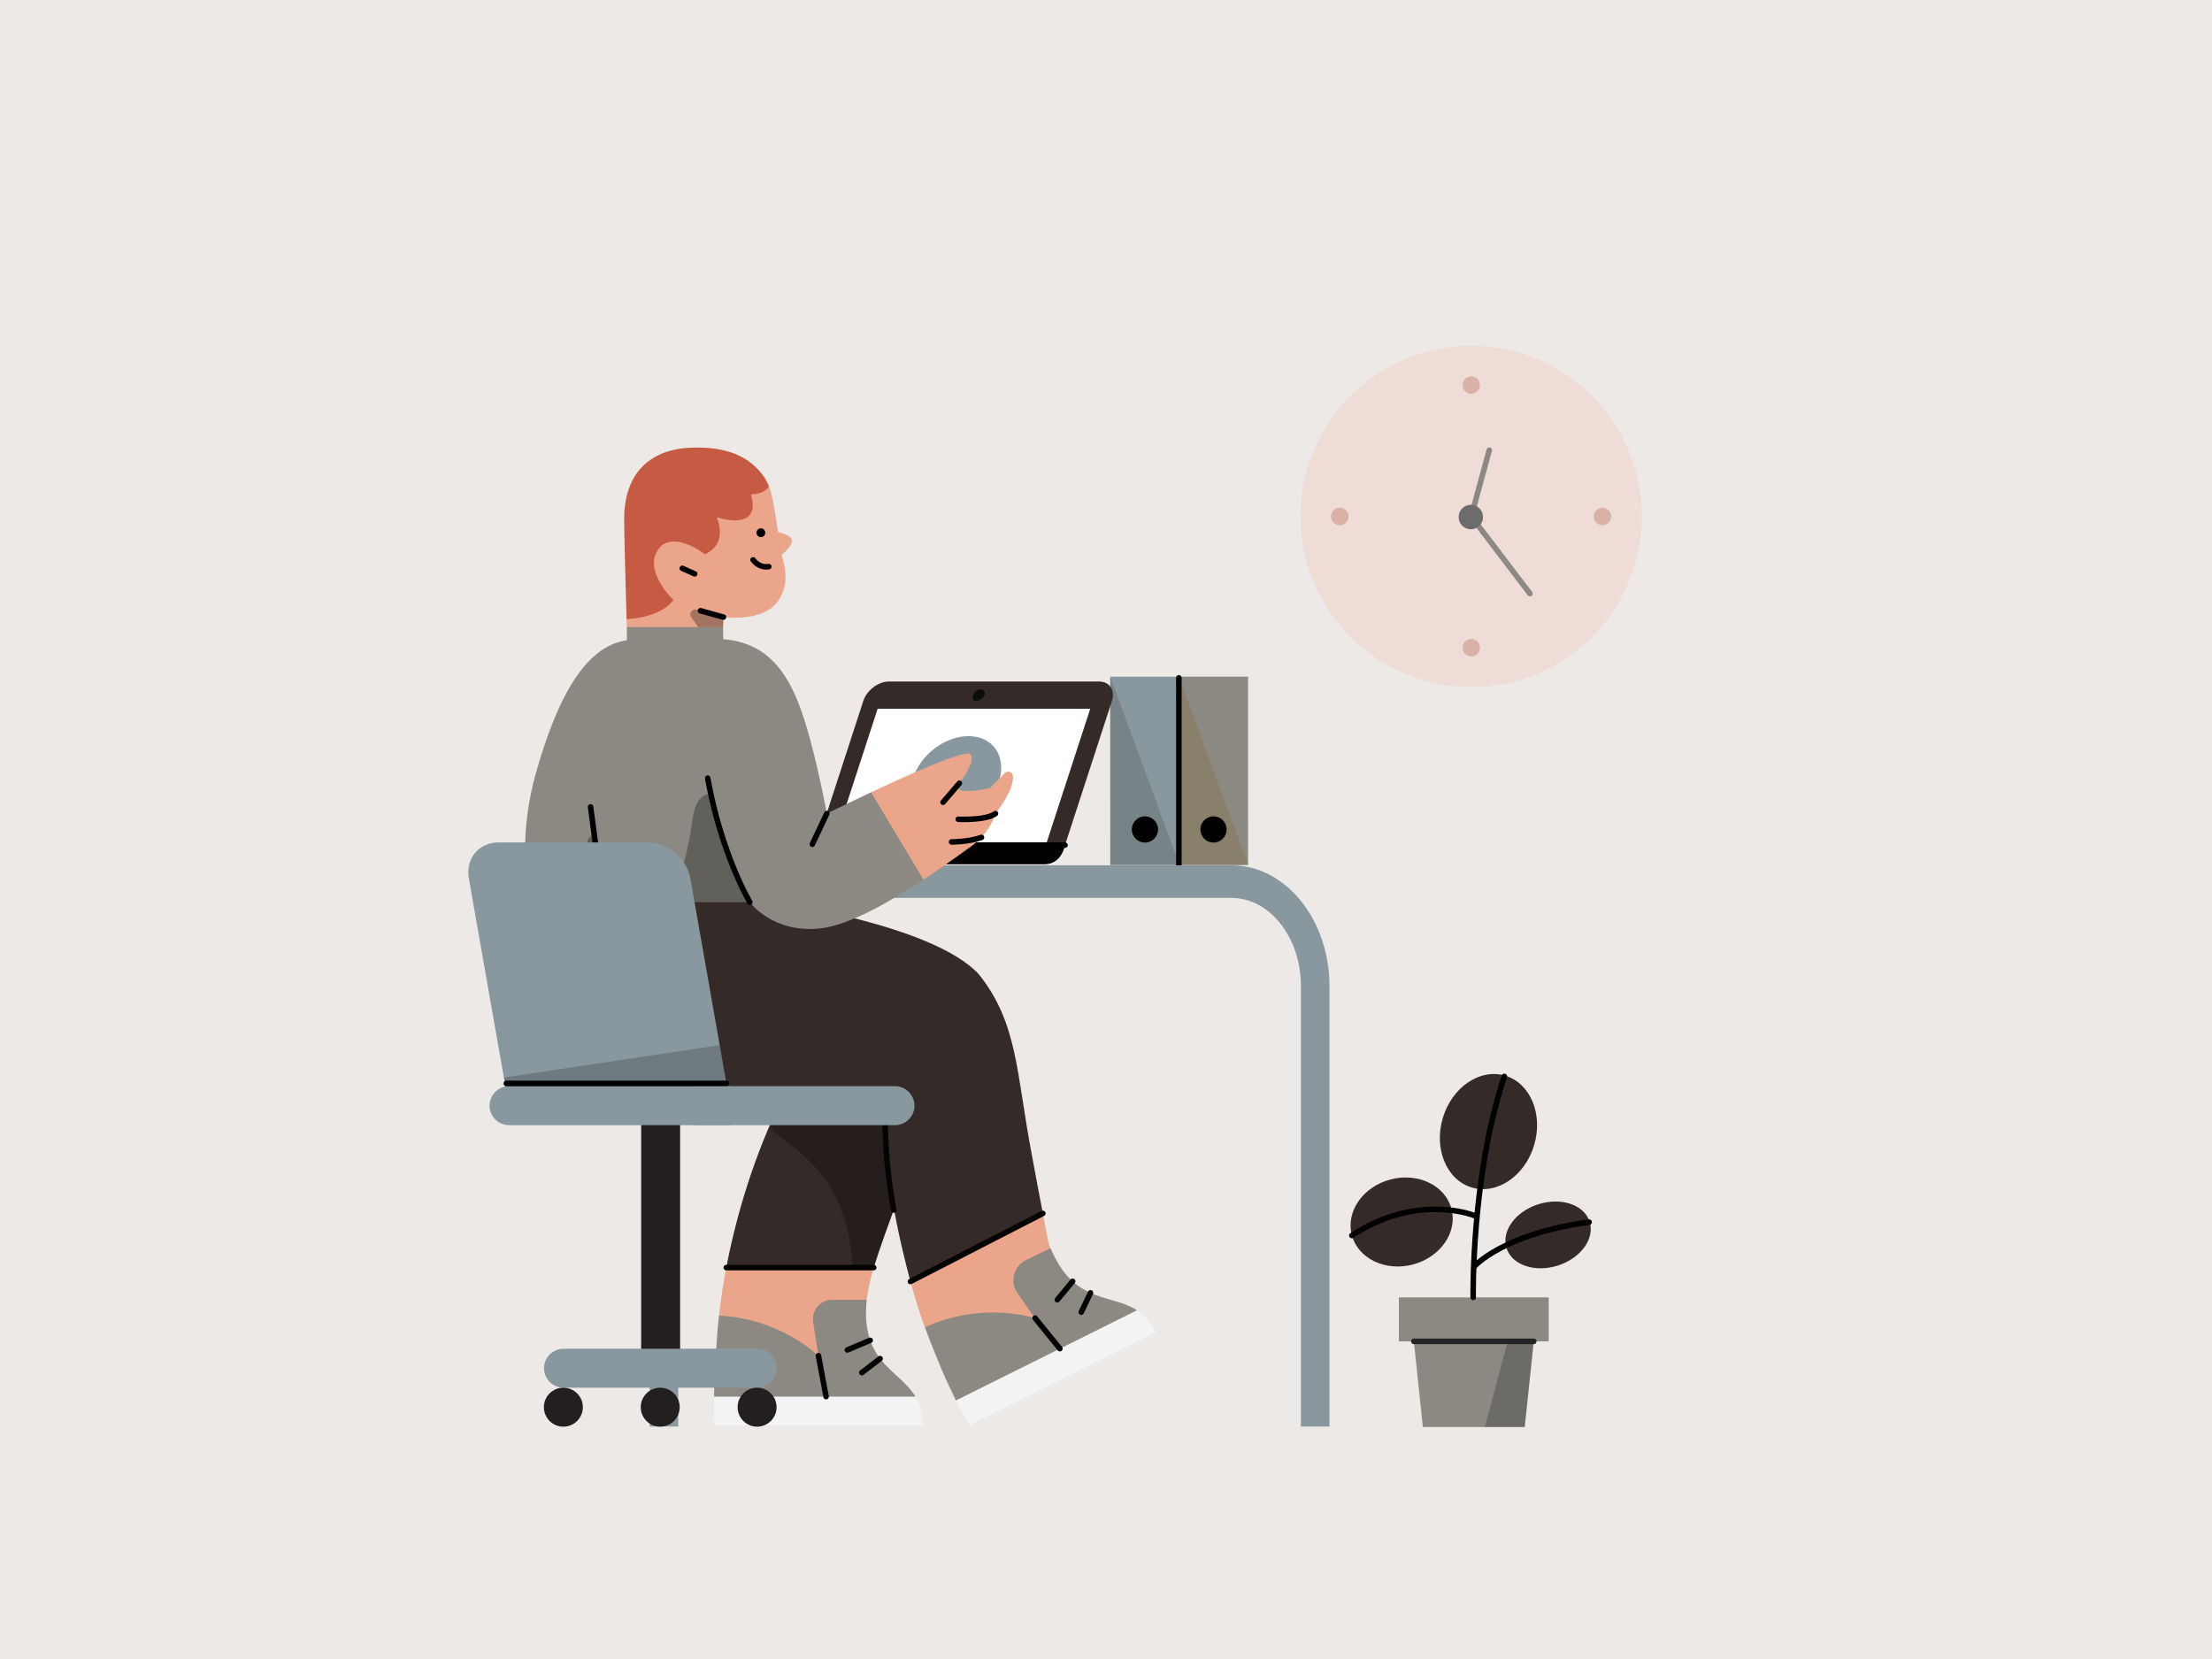
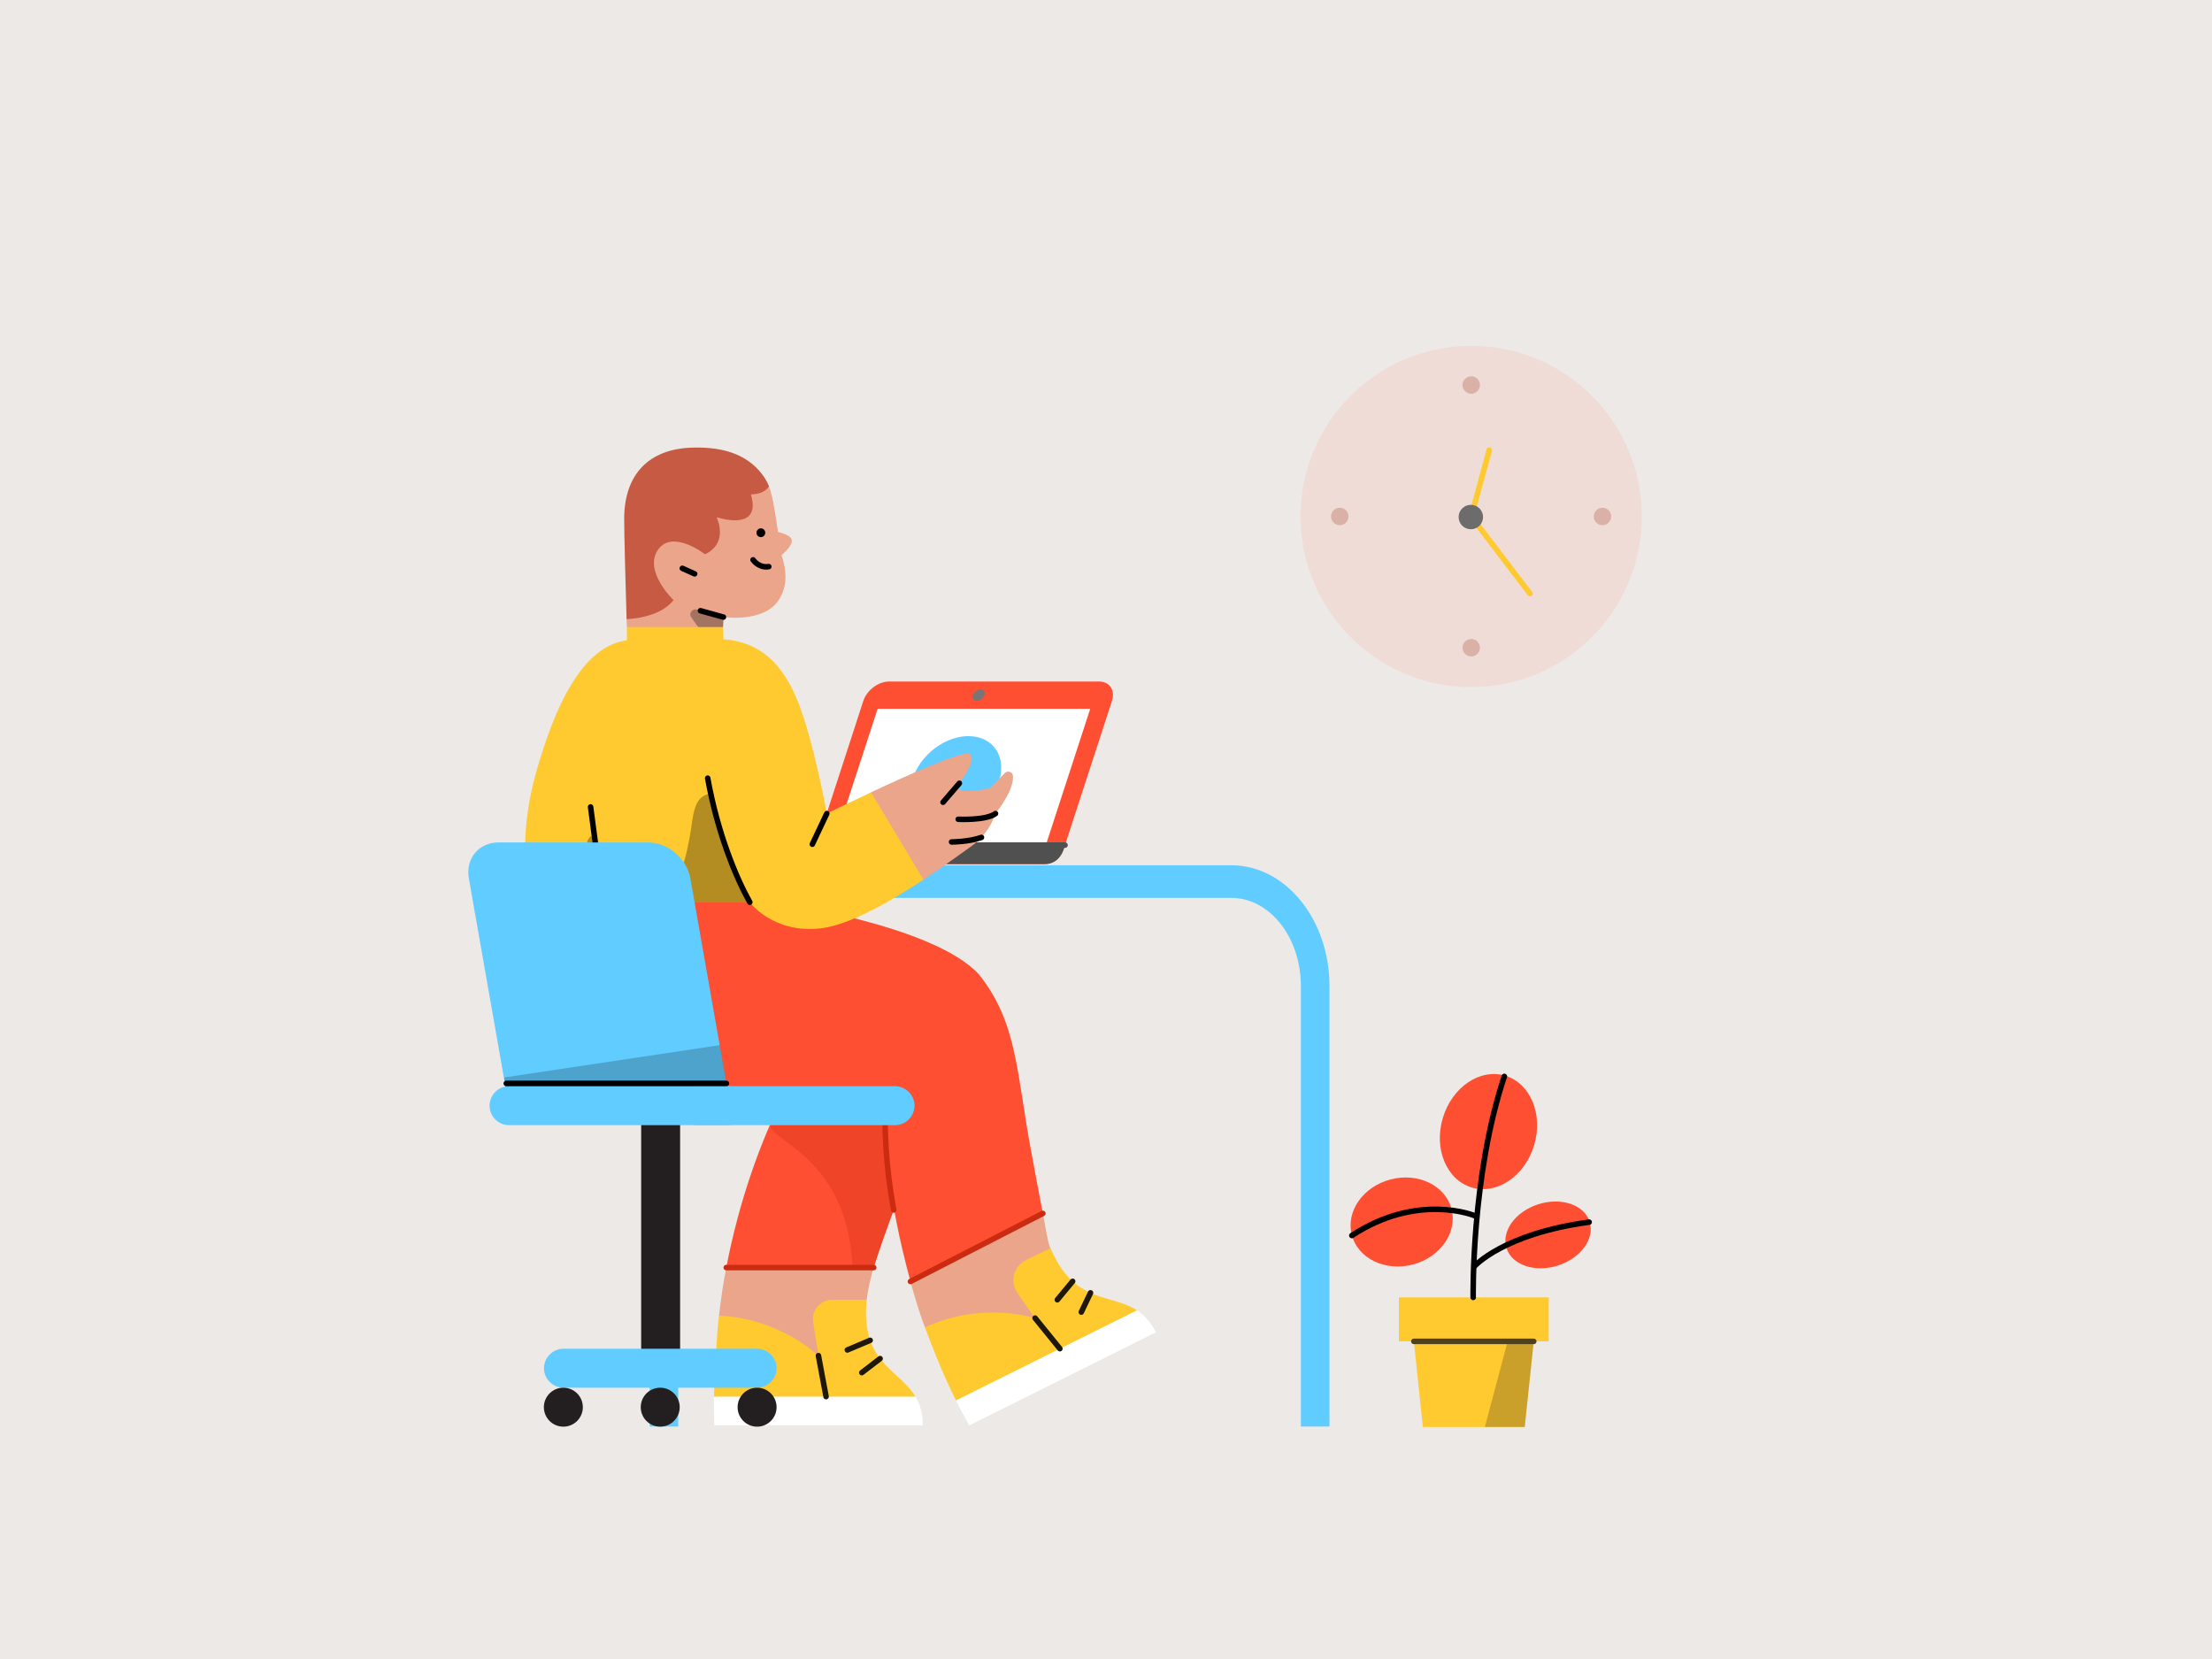
- <svg xmlns="http://www.w3.org/2000/svg" version="1.1" viewBox="0 0 1600 1200">
+ <svg xmlns="http://www.w3.org/2000/svg" height="1200" width="1600" version="1.1">
  <rect fill="#ece9e6" width="1600" height="1200" />
  <g>
    <path d="M1064.18 496.98C1132.33 496.98 1187.58 441.73 1187.58 373.58 1187.58 305.42 1132.33 250.17 1064.18 250.17 996.02 250.17 940.77 305.42 940.77 373.58 940.77 441.73 996.02 496.98 1064.18 496.98Z" fill="#efdcd7" opacity="1" stroke-width="4" stroke="none" />
-     <path d="M1077.22 325.62L1064.18 373.58 1106.67 429.39" stroke="#8c8982" stroke-width="4" stroke-linecap="round" stroke-linejoin="round" opacity="1" fill="none" />
+     <path d="M1077.22 325.62L1064.18 373.58 1106.67 429.39" stroke="#ffc930" stroke-width="4" stroke-linecap="round" stroke-linejoin="round" opacity="1" fill="none" />
    <path d="M1064.18 284.81C1067.67 284.81 1070.49 281.98 1070.49 278.5 1070.49 275.01 1067.67 272.19 1064.18 272.19 1060.7 272.19 1057.86 275.01 1057.86 278.5 1057.86 281.98 1060.7 284.81 1064.18 284.81Z" fill="#dab1a6" opacity="1" stroke-width="4" stroke="none" />
    <path d="M1064.18 474.82C1067.67 474.82 1070.49 471.99 1070.49 468.51 1070.49 465.02 1067.67 462.2 1064.18 462.2 1060.7 462.2 1057.86 465.02 1057.86 468.51 1057.86 471.99 1060.7 474.82 1064.18 474.82Z" fill="#dab1a6" opacity="1" stroke-width="4" stroke="none" />
    <path d="M1159.11 379.89C1162.6 379.89 1165.42 377.05 1165.42 373.58 1165.42 370.08 1162.6 367.27 1159.11 367.27 1155.62 367.27 1152.8 370.08 1152.8 373.58 1152.8 377.05 1155.62 379.89 1159.11 379.89Z" fill="#dab1a6" opacity="1" stroke-width="4" stroke="none" />
    <path d="M969.1 379.89C972.59 379.89 975.41 377.05 975.41 373.58 975.41 370.08 972.59 367.27 969.1 367.27 965.61 367.27 962.79 370.08 962.79 373.58 962.79 377.05 965.61 379.89 969.1 379.89Z" fill="#dab1a6" opacity="1" stroke-width="4" stroke="none" />
    <path d="M1063.89 382.83C1068.77 382.83 1072.73 378.88 1072.73 374 1072.73 369.12 1068.77 365.16 1063.89 365.16 1059.01 365.16 1055.06 369.12 1055.06 374 1055.06 378.88 1059.01 382.83 1063.89 382.83Z" fill="#6c6c6c" opacity="1" stroke-width="4" stroke="none" />
  </g>
  <g>
-     <path d="M852.71 625.67L852.68 489.43 902.76 489.41 902.78 625.67H852.71Z" fill="#8c8982" opacity="1" stroke-width="4" stroke="none" />
-     <path d="M852.71 625.67L852.68 489.43 902.88 625.67H852.71Z" fill="#7f6a36" opacity="0.3" stroke-width="4" stroke="none" />
-     <path d="M877.78 609.46C883.02 609.46 887.26 605.21 887.26 599.97 887.26 594.73 883.02 590.49 877.78 590.49 872.54 590.49 868.29 594.73 868.29 599.97 868.29 605.21 872.54 609.46 877.78 609.46Z" fill="#000000" opacity="1" stroke-width="4" stroke="none" />
-     <path d="M803.1 625.67L803.07 489.43 853.14 489.41 853.17 625.67H803.1Z" fill="#89989f" opacity="1" stroke-width="4" stroke="none" />
-     <path d="M803.1 625.67L803.07 489.43 853.18 625.67H803.1Z" fill="#505050" opacity="0.3" stroke-width="4" stroke="none" />
-     <path d="M828.16 609.46C833.4 609.46 837.65 605.21 837.65 599.97 837.65 594.73 833.4 590.49 828.16 590.49 822.92 590.49 818.68 594.73 818.68 599.97 818.68 605.21 822.92 609.46 828.16 609.46Z" fill="#000000" opacity="1" stroke-width="4" stroke="none" />
-     <path d="M852.71 490.3V625.65" stroke="#000000" stroke-width="4" stroke-linecap="round" stroke-linejoin="round" opacity="1" fill="none" />
+     <path d="M961.64 1031.84H940.98V713.21C940.98 678.09 918.42 649.48 890.73 649.48H540.82C513.13 649.48 490.57 678.09 490.57 713.21V1031.84H469.91V713.21C469.91 665.06 501.73 625.88 540.82 625.88H890.73C929.82 625.88 961.64 665.06 961.64 713.21V1031.84Z" fill="#61ccff" opacity="1" stroke-width="4" stroke="none" />
  </g>
  <g>
-     <path d="M961.64 1031.84H940.98V713.21C940.98 678.09 918.42 649.48 890.73 649.48H540.82C513.13 649.48 490.57 678.09 490.57 713.21V1031.84H469.91V713.21C469.91 665.06 501.73 625.88 540.82 625.88H890.73C929.82 625.88 961.64 665.06 961.64 713.21V1031.84Z" fill="#89989f" opacity="1" stroke-width="4" stroke="none" />
-   </g>
-   <g>
-     <path d="M1102.87 1032.2H1029.2L1020.83 952.63H1111.24L1102.87 1032.2Z" fill="#8c8982" opacity="1" stroke-width="4" stroke="none" />
-     <path d="M1102.87 1032.2H1074.05L1095.2 952.63H1111.24L1102.87 1032.2Z" fill="#242424" opacity="0.3" stroke-width="4" stroke="none" />
-     <path d="M1120.23 938.44H1011.84V970.25H1120.23V938.44Z" fill="#8c8982" opacity="1" stroke-width="4" stroke="none" />
-     <path d="M1126.81 915.41C1143.41 910.13 1153.72 895.93 1149.82 883.68 1145.93 871.44 1129.32 865.79 1112.72 871.07 1096.11 876.35 1085.81 890.55 1089.69 902.79 1093.59 915.04 1110.21 920.68 1126.81 915.41Z" fill="#342a28" opacity="1" stroke-width="4" stroke="none" />
-     <path d="M1021.9 914.67C1041.82 909.46 1054.36 891.46 1049.91 874.46 1045.47 857.46 1025.71 847.91 1005.8 853.13 985.88 858.34 973.34 876.34 977.79 893.34 982.24 910.33 1001.99 919.89 1021.9 914.67Z" fill="#342a28" opacity="1" stroke-width="4" stroke="none" />
-     <path d="M1109.65 828.42C1116.36 806.1 1107.03 783.56 1088.8 778.08 1070.58 772.6 1050.37 786.25 1043.66 808.58 1036.95 830.9 1046.28 853.44 1064.5 858.93 1082.72 864.41 1102.94 850.75 1109.65 828.42Z" fill="#342a28" opacity="1" stroke-width="4" stroke="none" />
+     <path d="M1102.87 1032.2H1029.2L1020.83 952.63H1111.24L1102.87 1032.2Z" fill="#ffc930" opacity="1" stroke-width="4" stroke="none" />
+     <path d="M1102.87 1032.2H1074.05L1095.2 952.63H1111.24L1102.87 1032.2Z" fill="#4e411b" opacity="0.3" stroke-width="4" stroke="none" />
+     <path d="M1120.23 938.44H1011.84V970.25H1120.23V938.44Z" fill="#ffc930" opacity="1" stroke-width="4" stroke="none" />
+     <path d="M1126.81 915.41C1143.41 910.13 1153.72 895.93 1149.82 883.68 1145.93 871.44 1129.32 865.79 1112.72 871.07 1096.11 876.35 1085.81 890.55 1089.69 902.79 1093.59 915.04 1110.21 920.68 1126.81 915.41Z" fill="#fe4f32" opacity="1" stroke-width="4" stroke="none" />
+     <path d="M1021.9 914.67C1041.82 909.46 1054.36 891.46 1049.91 874.46 1045.47 857.46 1025.71 847.91 1005.8 853.13 985.88 858.34 973.34 876.34 977.79 893.34 982.24 910.33 1001.99 919.89 1021.9 914.67Z" fill="#fe4f32" opacity="1" stroke-width="4" stroke="none" />
+     <path d="M1109.65 828.42C1116.36 806.1 1107.03 783.56 1088.8 778.08 1070.58 772.6 1050.37 786.25 1043.66 808.58 1036.95 830.9 1046.28 853.44 1064.5 858.93 1082.72 864.41 1102.94 850.75 1109.65 828.42Z" fill="#fe4f32" opacity="1" stroke-width="4" stroke="none" />
    <path d="M1088.15 778.6C1064.09 850.59 1065.59 938.44 1065.59 938.44" stroke="#000000" stroke-width="4" stroke-linecap="round" stroke-linejoin="round" opacity="1" fill="none" />
    <path d="M1149.48 884C1087.53 892.37 1066.65 915.81 1066.65 915.81" stroke="#000000" stroke-width="4" stroke-linecap="round" stroke-linejoin="round" opacity="1" fill="none" />
-     <path d="M1109.39 970.25H1022.68" stroke="#242424" stroke-width="4" stroke-linecap="round" stroke-linejoin="round" opacity="1" fill="none" />
+     <path d="M1109.39 970.25H1022.68" stroke="#4e411b" stroke-width="4" stroke-linecap="round" stroke-linejoin="round" opacity="1" fill="none" />
    <path d="M977.83 893.69C1025.59 862.32 1066.65 879.33 1066.65 879.33" stroke="#000000" stroke-width="4" stroke-linecap="round" stroke-linejoin="round" opacity="1" fill="none" />
  </g>
  <g>
-     <path d="M769.88 612.71L804.28 507.06C805.51 503.11 805.22 499.54 803.25 496.81 801.46 494.27 798.46 492.96 794.88 492.96H643.08C635.28 492.96 627.01 499.25 624.47 506.96L590.07 612.71 769.88 612.71Z" fill="#342a28" opacity="1" stroke-width="4" stroke="none" />
+     <path d="M769.88 612.71L804.28 507.06C805.51 503.11 805.22 499.54 803.25 496.81 801.46 494.27 798.46 492.96 794.88 492.96H643.08C635.28 492.96 627.01 499.25 624.47 506.96L590.07 612.71 769.88 612.71Z" fill="#fe4f32" opacity="1" stroke-width="4" stroke="none" />
    <path d="M756.35 611.67L788.59 512.7H634.81L602.57 611.67H756.35Z" fill="#ffffff" opacity="1" stroke-width="4" stroke="none" />
-     <path d="M706.34 506.96C708.97 506.77 711.23 505.08 712.07 502.64 712.45 501.7 712.36 500.57 711.79 499.72 711.23 498.97 710.29 498.6 709.44 498.69 706.81 498.88 704.55 500.57 703.71 503.01 703.33 503.95 703.43 505.08 703.99 505.93 704.55 506.68 705.4 507.06 706.34 506.96Z" fill="#0c0c0c" opacity="1" stroke-width="4" stroke="none" />
-     <path d="M664.07 587.68C654.21 576.3 658.5 556.44 673.63 543.32 688.77 530.19 709.04 528.77 718.91 540.15 728.77 551.53 724.48 571.39 709.34 584.51 694.2 597.63 673.93 599.05 664.07 587.68Z" fill="#89989f" opacity="1" stroke-width="4" stroke="none" />
-     <path d="M477.18 611.3L653.98 611.3H770.07L768.75 615.53C766.97 621.17 761.61 625.02 755.69 625.02H663.85 487.05C485.92 625.02 484.7 624.83 483.57 624.46 478.21 622.58 475.3 616.75 477.18 611.3Z" fill="#342a28" opacity="1" stroke-width="4" stroke="none" />
-     <path d="M755.69 625.02C767.81 625.12 770.35 611.39 770.35 611.39L653.98 611.3C653.61 612.33 653.42 613.46 653.42 614.49 653.42 620.23 658.03 624.93 663.85 625.02H755.69Z" fill="#000000" opacity="1" stroke-width="4" stroke="none" />
-     <path d="M770.35 611.3L590.44 611.3" stroke="#000000" stroke-width="4" stroke-linecap="round" stroke-linejoin="round" opacity="1" fill="none" />
+     <path d="M706.34 506.96C708.97 506.77 711.23 505.08 712.07 502.64 712.45 501.7 712.36 500.57 711.79 499.72 711.23 498.97 710.29 498.6 709.44 498.69 706.81 498.88 704.55 500.57 703.71 503.01 703.33 503.95 703.43 505.08 703.99 505.93 704.55 506.68 705.4 507.06 706.34 506.96Z" fill="#787574" opacity="1" stroke-width="4" stroke="none" />
+     <path d="M664.07 587.68C654.21 576.3 658.5 556.44 673.63 543.32 688.77 530.19 709.04 528.77 718.91 540.15 728.77 551.53 724.48 571.39 709.34 584.51 694.2 597.63 673.93 599.05 664.07 587.68Z" fill="#61ccff" opacity="1" stroke-width="4" stroke="none" />
+     <path d="M477.18 611.3L653.98 611.3H770.07L768.75 615.53C766.97 621.17 761.61 625.02 755.69 625.02H663.85 487.05C485.92 625.02 484.7 624.83 483.57 624.46 478.21 622.58 475.3 616.75 477.18 611.3Z" fill="#fe4f32" opacity="1" stroke-width="4" stroke="none" />
+     <path d="M755.69 625.02C767.81 625.12 770.35 611.39 770.35 611.39L653.98 611.3C653.61 612.33 653.42 613.46 653.42 614.49 653.42 620.23 658.03 624.93 663.85 625.02H755.69Z" fill="#505050" opacity="1" stroke-width="4" stroke="none" />
+     <path d="M770.35 611.3L590.44 611.3" stroke="#505050" stroke-width="4" stroke-linecap="round" stroke-linejoin="round" opacity="1" fill="none" />
  </g>
  <g>
    <path d="M500.51 346.48C526.56 345.45 529.12 334.68 539.07 349.65 540.3 351.5 555.17 349.24 556.2 351.71 559.38 360.32 561.02 373.24 562.76 384.83 562.76 384.83 571.99 386.68 572.71 390.57 573.43 395.09 565.32 401.44 565.32 401.44 568.71 412.01 570.35 424.11 562.66 434.88 551.58 450.46 523.38 446.36 523.38 446.36L523.07 453.54 497.13 466.57 453.44 453.54 453.23 447.8C455.8 425.44 463.08 384.73 463.08 372.93 463.08 340.63 470.57 347.6 500.51 346.48Z" fill="#eaa58b" opacity="1" stroke-width="4" stroke="none" />
    <path d="M523.28 446.36L522.97 453.54 511.48 462.87 500 446.46C497.95 443.49 500.92 439.8 504.31 441.03L523.28 446.36Z" fill="#000000" opacity="0.3" stroke-width="4" stroke="none" />
    <path d="M553.12 345.65C543.07 330.58 526.25 322.79 499.9 323.81 469.74 324.94 451.59 342.68 451.49 375.19 451.49 386.68 452.52 425.44 453.23 447.8 453.23 447.8 476.82 447.49 487.18 434.06 487.18 434.06 465.44 413.34 475.8 397.85 486.15 382.37 509.95 400.93 509.95 400.93 525.64 393.55 520 377.96 518.56 374.68 518.46 374.47 518.66 374.16 518.97 374.27 523.48 375.7 550.35 382.98 543.28 358.06 543.17 357.76 543.38 357.55 543.69 357.55 553.63 357.35 556.2 351.71 556.2 351.71 555.38 349.55 554.25 347.6 553.12 345.65Z" fill="#c65a42" opacity="1" stroke-width="4" stroke="none" />
    <path d="M556.09 409.85C548.81 411.08 544.71 404.93 544.71 404.93" stroke="#000000" stroke-width="4" stroke-linecap="round" stroke-linejoin="round" opacity="1" fill="none" />
    <path d="M523.28 446.36L506.66 441.75" stroke="#000000" stroke-width="4" stroke-linecap="round" stroke-linejoin="round" opacity="1" fill="none" />
    <path d="M502.46 415.08L493.54 411.08" stroke="#000000" stroke-width="4" stroke-linecap="round" stroke-linejoin="round" opacity="1" fill="none" />
    <path d="M550.35 388.52C552.11 388.52 553.53 387.1 553.53 385.34 553.53 383.59 552.11 382.16 550.35 382.16 548.6 382.16 547.17 383.59 547.17 385.34 547.17 387.1 548.6 388.52 550.35 388.52Z" fill="#000000" opacity="1" stroke-width="4" stroke="none" />
    <path d="M522.97 958.31L520.1 951.64C521.43 939.54 523.18 928.16 525.33 916.88L530.66 901.39 634.34 903.03 632.09 916.57C629.63 924.26 627.98 932.16 626.86 940.16L599.17 994.41 522.97 958.31Z" fill="#eaa58b" opacity="1" stroke-width="4" stroke="none" />
-     <path d="M461.23 704.69C468.62 672.8 480.41 652.7 480.41 652.7L483.9 656.9C483.9 656.9 620.7 672.18 662.65 722.03 696.9 762.64 648.91 861.5 631.98 916.88H525.33C534.56 868.88 549.84 825.91 568.09 789.71H543.58C477.13 789.81 451.18 748.69 461.23 704.69Z" fill="#342a28" opacity="1" stroke-width="4" stroke="none" />
-     <path d="M662.75 722.03C620.81 672.18 484 656.9 484 656.9L480.51 652.7C480.51 652.7 468.72 672.8 461.34 704.69 451.29 748.69 480.1 775.97 546.66 775.76L568.09 789.71C564.4 797.09 560.91 804.48 557.43 812.48 552.2 824.27 613.52 834.63 616.6 916.88H631.98C648.91 861.5 696.9 762.64 662.75 722.03Z" fill="#040404" opacity="0.3" stroke-width="4" stroke="none" />
-     <path d="M631.98 916.88H525.33" stroke="#040404" stroke-width="4" stroke-linecap="round" stroke-linejoin="round" opacity="1" fill="none" />
-     <path d="M662.13 1010.2C651.06 991.74 626.55 986.82 626.34 949.59 626.34 947.54 626.75 941.18 626.86 940.16H602.14C594.35 940.05 588.09 946.31 587.99 954.1 587.99 954.92 588.09 955.74 588.19 956.67L592.09 980.87C592.09 980.87 564.91 953.69 520.1 951.64 519.07 959.74 518.56 968.26 518.05 976.67 517.84 979.64 517.74 983.02 517.53 986.1 517.23 993.79 516.51 1002.1 516.51 1010.2L517.33 1011.74 661.83 1010.61C661.83 1010.51 662.13 1010.2 662.13 1010.2Z" fill="#8c8982" opacity="1" stroke-width="4" stroke="none" />
-     <path d="M662.13 1010.2H516.51C516.3 1016.87 516.51 1023.94 516.71 1031.02H667.47C667.57 1026.1 666.75 1021.28 665.31 1016.56 664.39 1014.3 663.37 1012.15 662.13 1010.2Z" fill="#f3f3f3" opacity="1" stroke-width="4" stroke="none" />
-     <path d="M629.42 969.49L612.91 976.46" stroke="#030303" stroke-width="4" stroke-linecap="round" stroke-linejoin="round" opacity="1" fill="none" />
-     <path d="M636.6 982.72L623.37 992.87" stroke="#030303" stroke-width="4" stroke-linecap="round" stroke-linejoin="round" opacity="1" fill="none" />
-     <path d="M591.99 980.56L597.53 1010.2" stroke="#030303" stroke-width="4" stroke-linecap="round" stroke-linejoin="round" opacity="1" fill="none" />
+     <path d="M461.23 704.69C468.62 672.8 480.41 652.7 480.41 652.7L483.9 656.9C483.9 656.9 620.7 672.18 662.65 722.03 696.9 762.64 648.91 861.5 631.98 916.88H525.33C534.56 868.88 549.84 825.91 568.09 789.71H543.58C477.13 789.81 451.18 748.69 461.23 704.69Z" fill="#fe4f32" opacity="1" stroke-width="4" stroke="none" />
+     <path d="M662.75 722.03C620.81 672.18 484 656.9 484 656.9L480.51 652.7C480.51 652.7 468.72 672.8 461.34 704.69 451.29 748.69 480.1 775.97 546.66 775.76L568.09 789.71C564.4 797.09 560.91 804.48 557.43 812.48 552.2 824.27 613.52 834.63 616.6 916.88H631.98C648.91 861.5 696.9 762.64 662.75 722.03Z" fill="#cb2b11" opacity="0.3" stroke-width="4" stroke="none" />
+     <path d="M631.98 916.88H525.33" stroke="#cb2b11" stroke-width="4" stroke-linecap="round" stroke-linejoin="round" opacity="1" fill="none" />
+     <path d="M662.13 1010.2C651.06 991.74 626.55 986.82 626.34 949.59 626.34 947.54 626.75 941.18 626.86 940.16H602.14C594.35 940.05 588.09 946.31 587.99 954.1 587.99 954.92 588.09 955.74 588.19 956.67L592.09 980.87C592.09 980.87 564.91 953.69 520.1 951.64 519.07 959.74 518.56 968.26 518.05 976.67 517.84 979.64 517.74 983.02 517.53 986.1 517.23 993.79 516.51 1002.1 516.51 1010.2L517.33 1011.74 661.83 1010.61C661.83 1010.51 662.13 1010.2 662.13 1010.2Z" fill="#ffc930" opacity="1" stroke-width="4" stroke="none" />
+     <path d="M662.13 1010.2H516.51C516.3 1016.87 516.51 1023.94 516.71 1031.02H667.47C667.57 1026.1 666.75 1021.28 665.31 1016.56 664.39 1014.3 663.37 1012.15 662.13 1010.2Z" fill="#ffffff" opacity="1" stroke-width="4" stroke="none" />
+     <path d="M629.42 969.49L612.91 976.46" stroke="#1d180a" stroke-width="4" stroke-linecap="round" stroke-linejoin="round" opacity="1" fill="none" />
+     <path d="M636.6 982.72L623.37 992.87" stroke="#1d180a" stroke-width="4" stroke-linecap="round" stroke-linejoin="round" opacity="1" fill="none" />
+     <path d="M591.99 980.56L597.53 1010.2" stroke="#1d180a" stroke-width="4" stroke-linecap="round" stroke-linejoin="round" opacity="1" fill="none" />
    <path d="M658.03 915.03L741.41 865.81 754.33 877.7C756.69 889.91 757.92 899.03 759.87 903.03L754.23 964.87H679.36L669.01 960.05C664.6 948.16 661.72 938.52 658.55 926.93L658.03 915.03Z" fill="#eaa58b" opacity="1" stroke-width="4" stroke="none" />
-     <path d="M429.13 685.41L435.18 648.8 558.86 652.39C558.86 652.39 674.85 668.49 708.08 704.8 736.28 740.07 735.15 776.38 746.13 834.12 749 849.6 751.87 865.19 754.33 877.7L658.55 926.93C641.73 863.86 639.98 830.22 640.09 789.51L514.25 789.81C458.67 790.33 417.44 739.25 429.13 685.41Z" fill="#342a28" opacity="1" stroke-width="4" stroke="none" />
-     <path d="M754.33 877.7L658.55 926.93" stroke="#040404" stroke-width="4" stroke-linecap="round" stroke-linejoin="round" opacity="1" fill="none" />
-     <path d="M822.43 947.75C804.27 936.16 779.76 942.41 762.84 909.19 761.82 907.34 761 905.29 759.97 903.13 759.97 903.03 759.87 902.93 759.77 902.93L742.33 911.34C734.23 915.24 730.74 924.98 734.64 933.08 735.05 933.9 735.46 934.62 735.97 935.34L748.59 953.49C748.59 953.49 711.16 940.77 669.01 960.05 671.67 967.23 674.54 974.51 677.52 981.9 678.65 984.77 680.08 987.74 681.21 990.82 684.18 998 691.47 1012.97 691.47 1012.97L694.34 1014.41 822.43 949.49C822.63 949.08 822.53 947.85 822.43 947.75Z" fill="#8c8982" opacity="1" stroke-width="4" stroke="none" />
-     <path d="M826.94 951.23C825.5 950 823.96 948.77 822.43 947.75L691.47 1012.97C694.34 1019.02 697.72 1024.76 701.11 1031.02L836.07 963.74C833.81 958.92 830.73 954.72 826.94 951.23Z" fill="#f3f3f3" opacity="1" stroke-width="4" stroke="none" />
-     <path d="M775.87 926.82L764.79 940.16" stroke="#030303" stroke-width="4" stroke-linecap="round" stroke-linejoin="round" opacity="1" fill="none" />
-     <path d="M788.79 935.13L782.12 949.08" stroke="#030303" stroke-width="4" stroke-linecap="round" stroke-linejoin="round" opacity="1" fill="none" />
-     <path d="M748.69 953.39L766.64 975.54" stroke="#030303" stroke-width="4" stroke-linecap="round" stroke-linejoin="round" opacity="1" fill="none" />
-     <path d="M646.44 875.24C640.39 842.01 639.88 817.71 640.09 789.51" stroke="#040404" stroke-width="4" stroke-linecap="round" stroke-linejoin="round" opacity="1" fill="none" />
-     <path d="M568.09 789.71L640.09 789.51" stroke="#040404" stroke-width="4" stroke-linecap="round" stroke-linejoin="round" opacity="1" fill="none" />
-     <path d="M630.04 573.12C612.19 581.53 598.04 588.5 598.04 588.5 598.04 588.5 588.81 537.22 577.53 508.51 566.25 479.79 549.84 464.41 523.18 462.36L522.97 453.54H453.44V463.18C420.93 467.39 401.14 511.48 387.8 558.66 374.47 605.83 372.01 676.59 429.13 685.31L436.31 652.39 542.35 652.6C542.35 652.6 559.07 675.57 593.94 671.47 614.65 669.01 644.39 651.88 667.98 636.29L670.65 633.21 639.98 572.71 630.04 573.12Z" fill="#8c8982" opacity="1" stroke-width="4" stroke="none" />
+     <path d="M429.13 685.41L435.18 648.8 558.86 652.39C558.86 652.39 674.85 668.49 708.08 704.8 736.28 740.07 735.15 776.38 746.13 834.12 749 849.6 751.87 865.19 754.33 877.7L658.55 926.93C641.73 863.86 639.98 830.22 640.09 789.51L514.25 789.81C458.67 790.33 417.44 739.25 429.13 685.41Z" fill="#fe4f32" opacity="1" stroke-width="4" stroke="none" />
+     <path d="M754.33 877.7L658.55 926.93" stroke="#cb2b11" stroke-width="4" stroke-linecap="round" stroke-linejoin="round" opacity="1" fill="none" />
+     <path d="M822.43 947.75C804.27 936.16 779.76 942.41 762.84 909.19 761.82 907.34 761 905.29 759.97 903.13 759.97 903.03 759.87 902.93 759.77 902.93L742.33 911.34C734.23 915.24 730.74 924.98 734.64 933.08 735.05 933.9 735.46 934.62 735.97 935.34L748.59 953.49C748.59 953.49 711.16 940.77 669.01 960.05 671.67 967.23 674.54 974.51 677.52 981.9 678.65 984.77 680.08 987.74 681.21 990.82 684.18 998 691.47 1012.97 691.47 1012.97L694.34 1014.41 822.43 949.49C822.63 949.08 822.53 947.85 822.43 947.75Z" fill="#ffc930" opacity="1" stroke-width="4" stroke="none" />
+     <path d="M826.94 951.23C825.5 950 823.96 948.77 822.43 947.75L691.47 1012.97C694.34 1019.02 697.72 1024.76 701.11 1031.02L836.07 963.74C833.81 958.92 830.73 954.72 826.94 951.23Z" fill="#ffffff" opacity="1" stroke-width="4" stroke="none" />
+     <path d="M775.87 926.82L764.79 940.16" stroke="#1d180a" stroke-width="4" stroke-linecap="round" stroke-linejoin="round" opacity="1" fill="none" />
+     <path d="M788.79 935.13L782.12 949.08" stroke="#1d180a" stroke-width="4" stroke-linecap="round" stroke-linejoin="round" opacity="1" fill="none" />
+     <path d="M748.69 953.39L766.64 975.54" stroke="#1d180a" stroke-width="4" stroke-linecap="round" stroke-linejoin="round" opacity="1" fill="none" />
+     <path d="M646.44 875.24C640.39 842.01 639.88 817.71 640.09 789.51" stroke="#cb2b11" stroke-width="4" stroke-linecap="round" stroke-linejoin="round" opacity="1" fill="none" />
+     <path d="M568.09 789.71L640.09 789.51" stroke="#cb2b11" stroke-width="4" stroke-linecap="round" stroke-linejoin="round" opacity="1" fill="none" />
+     <path d="M630.04 573.12C612.19 581.53 598.04 588.5 598.04 588.5 598.04 588.5 588.81 537.22 577.53 508.51 566.25 479.79 549.84 464.41 523.18 462.36L522.97 453.54H453.44V463.18C420.93 467.39 401.14 511.48 387.8 558.66 374.47 605.83 372.01 676.59 429.13 685.31L436.31 652.39 542.35 652.6C542.35 652.6 559.07 675.57 593.94 671.47 614.65 669.01 644.39 651.88 667.98 636.29L670.65 633.21 639.98 572.71 630.04 573.12Z" fill="#ffc930" opacity="1" stroke-width="4" stroke="none" />
    <path d="M407.39 677.52C414.06 681.62 421.24 684.08 429.13 685.31L436.31 652.39 429.95 604.29C420.72 604.29 424.72 623.37 419.6 647.98 415.19 669.21 407.39 677.52 407.39 677.52Z" fill="#000000" opacity="0.3" stroke-width="4" stroke="none" />
    <path d="M542.35 652.6C532.51 635.06 519.07 602.86 511.89 562.86" stroke="#000000" stroke-width="4" stroke-linecap="round" stroke-linejoin="round" opacity="1" fill="none" />
    <path d="M427.19 583.68L436.31 652.39" stroke="#000000" stroke-width="4" stroke-linecap="round" stroke-linejoin="round" opacity="1" fill="none" />
    <path d="M598.04 588.5L587.58 610.65" stroke="#000000" stroke-width="4" stroke-linecap="round" stroke-linejoin="round" opacity="1" fill="none" />
    <path d="M411.39 625.42L432.21 621.32" stroke="#000000" stroke-width="4" stroke-linecap="round" stroke-linejoin="round" opacity="1" fill="none" />
    <path d="M726.85 559.17L716.69 569.32C716.28 569.73 715.67 570.14 715.05 570.25 712.28 570.86 704.08 572.61 696.49 572.09 693.72 571.89 692.29 568.71 693.93 566.55 698.64 560.2 705.93 549.02 701.62 545.43 697.82 542.25 659.06 559.48 630.04 573.12L667.98 636.29C684.08 625.63 697.21 615.88 702.64 612.09 710.54 606.35 716.69 598.35 719.87 589.01 719.98 588.6 720.18 588.3 720.39 587.99 722.54 585.32 733.51 570.96 732.69 561.22 732.49 558.35 728.9 557.12 726.85 559.17Z" fill="#eaa58b" opacity="1" stroke-width="4" stroke="none" />
    <path d="M542.35 652.6C525.23 625.52 514.15 574.14 514.15 574.14H513.02C506.05 575.89 502.77 580.4 500.82 592.81 498.66 609.63 493.33 639.37 480.21 652.49L542.35 652.6Z" fill="#000000" opacity="0.3" stroke-width="4" stroke="none" />
    <path d="M720.08 588.5C712.9 593.63 693.11 592.6 693.11 592.6" stroke="#000000" stroke-width="4" stroke-linecap="round" stroke-linejoin="round" opacity="1" fill="none" />
    <path d="M709.92 605.73C700.59 609.01 688.29 609.01 688.29 609.01" stroke="#000000" stroke-width="4" stroke-linecap="round" stroke-linejoin="round" opacity="1" fill="none" />
    <path d="M693.93 566.55L682.13 580.3" stroke="#000000" stroke-width="4" stroke-linecap="round" stroke-linejoin="round" opacity="1" fill="none" />
  </g>
  <g>
    <path d="M463.77 790.17H491.95V977.57H463.77V790.17Z" fill="#231f20" opacity="1" stroke-width="4" stroke="none" />
-     <path d="M360.62 609.35H468.76C483.16 609.35 496.85 621.05 499.35 635.34L527.74 796.76H367.51L339.13 635.34C336.63 621.05 346.32 609.35 360.62 609.35Z" fill="#89989f" opacity="1" stroke-width="4" stroke="none" />
-     <path d="M547.63 975.58H407.59C399.8 975.58 393.5 981.97 393.5 989.67 393.5 997.46 399.9 1003.76 407.59 1003.76H547.63C555.42 1003.76 561.72 997.36 561.72 989.67 561.72 981.87 555.32 975.58 547.63 975.58Z" fill="#89989f" opacity="1" stroke-width="4" stroke="none" />
+     <path d="M360.62 609.35H468.76C483.16 609.35 496.85 621.05 499.35 635.34L527.74 796.76H367.51L339.13 635.34C336.63 621.05 346.32 609.35 360.62 609.35Z" fill="#61ccff" opacity="1" stroke-width="4" stroke="none" />
+     <path d="M547.63 975.58H407.59C399.8 975.58 393.5 981.97 393.5 989.67 393.5 997.46 399.9 1003.76 407.59 1003.76H547.63C555.42 1003.76 561.72 997.36 561.72 989.67 561.72 981.87 555.32 975.58 547.63 975.58Z" fill="#61ccff" opacity="1" stroke-width="4" stroke="none" />
    <path d="M547.63 1031.95C539.84 1031.95 533.53 1025.64 533.53 1017.85 533.53 1010.07 539.84 1003.76 547.63 1003.76 555.41 1003.76 561.72 1010.07 561.72 1017.85 561.72 1025.64 555.41 1031.95 547.63 1031.95Z" fill="#231f20" opacity="1" stroke-width="4" stroke="none" />
    <path d="M477.56 1031.95C469.77 1031.95 463.47 1025.64 463.47 1017.85 463.47 1010.07 469.77 1003.76 477.56 1003.76 485.35 1003.76 491.65 1010.07 491.65 1017.85 491.65 1025.64 485.35 1031.95 477.56 1031.95Z" fill="#231f20" opacity="1" stroke-width="4" stroke="none" />
    <path d="M407.49 1031.95C399.71 1031.95 393.4 1025.64 393.4 1017.85 393.4 1010.07 399.71 1003.76 407.49 1003.76 415.28 1003.76 421.59 1010.07 421.59 1017.85 421.59 1025.64 415.28 1031.95 407.49 1031.95Z" fill="#231f20" opacity="1" stroke-width="4" stroke="none" />
    <path d="M520.64 755.98L527.84 796.76H367.61L364.62 779.37 520.64 755.98Z" fill="#000000" opacity="0.2" stroke-width="4" stroke="none" />
-     <path d="M647.38 785.67H504.25C496.45 785.67 490.15 792.06 490.15 799.76 490.15 807.56 496.55 813.85 504.25 813.85H647.38C655.17 813.85 661.47 807.46 661.47 799.76 661.47 792.06 655.07 785.67 647.38 785.67Z" fill="#89989f" opacity="1" stroke-width="4" stroke="none" />
-     <path d="M526.44 785.67H368.21C360.42 785.67 354.12 792.06 354.12 799.76 354.12 807.56 360.52 813.85 368.21 813.85H526.44C534.23 813.85 540.53 807.46 540.53 799.76 540.53 792.06 534.23 785.67 526.44 785.67Z" fill="#89989f" opacity="1" stroke-width="4" stroke="none" />
+     <path d="M647.38 785.67H504.25C496.45 785.67 490.15 792.06 490.15 799.76 490.15 807.56 496.55 813.85 504.25 813.85H647.38C655.17 813.85 661.47 807.46 661.47 799.76 661.47 792.06 655.07 785.67 647.38 785.67Z" fill="#61ccff" opacity="1" stroke-width="4" stroke="none" />
+     <path d="M526.44 785.67H368.21C360.42 785.67 354.12 792.06 354.12 799.76 354.12 807.56 360.52 813.85 368.21 813.85H526.44C534.23 813.85 540.53 807.46 540.53 799.76 540.53 792.06 534.23 785.67 526.44 785.67Z" fill="#61ccff" opacity="1" stroke-width="4" stroke="none" />
    <path d="M525.44 783.67H366.21" stroke="#000000" stroke-width="4" stroke-linecap="round" stroke-linejoin="round" opacity="1" fill="none" />
  </g>
</svg>
